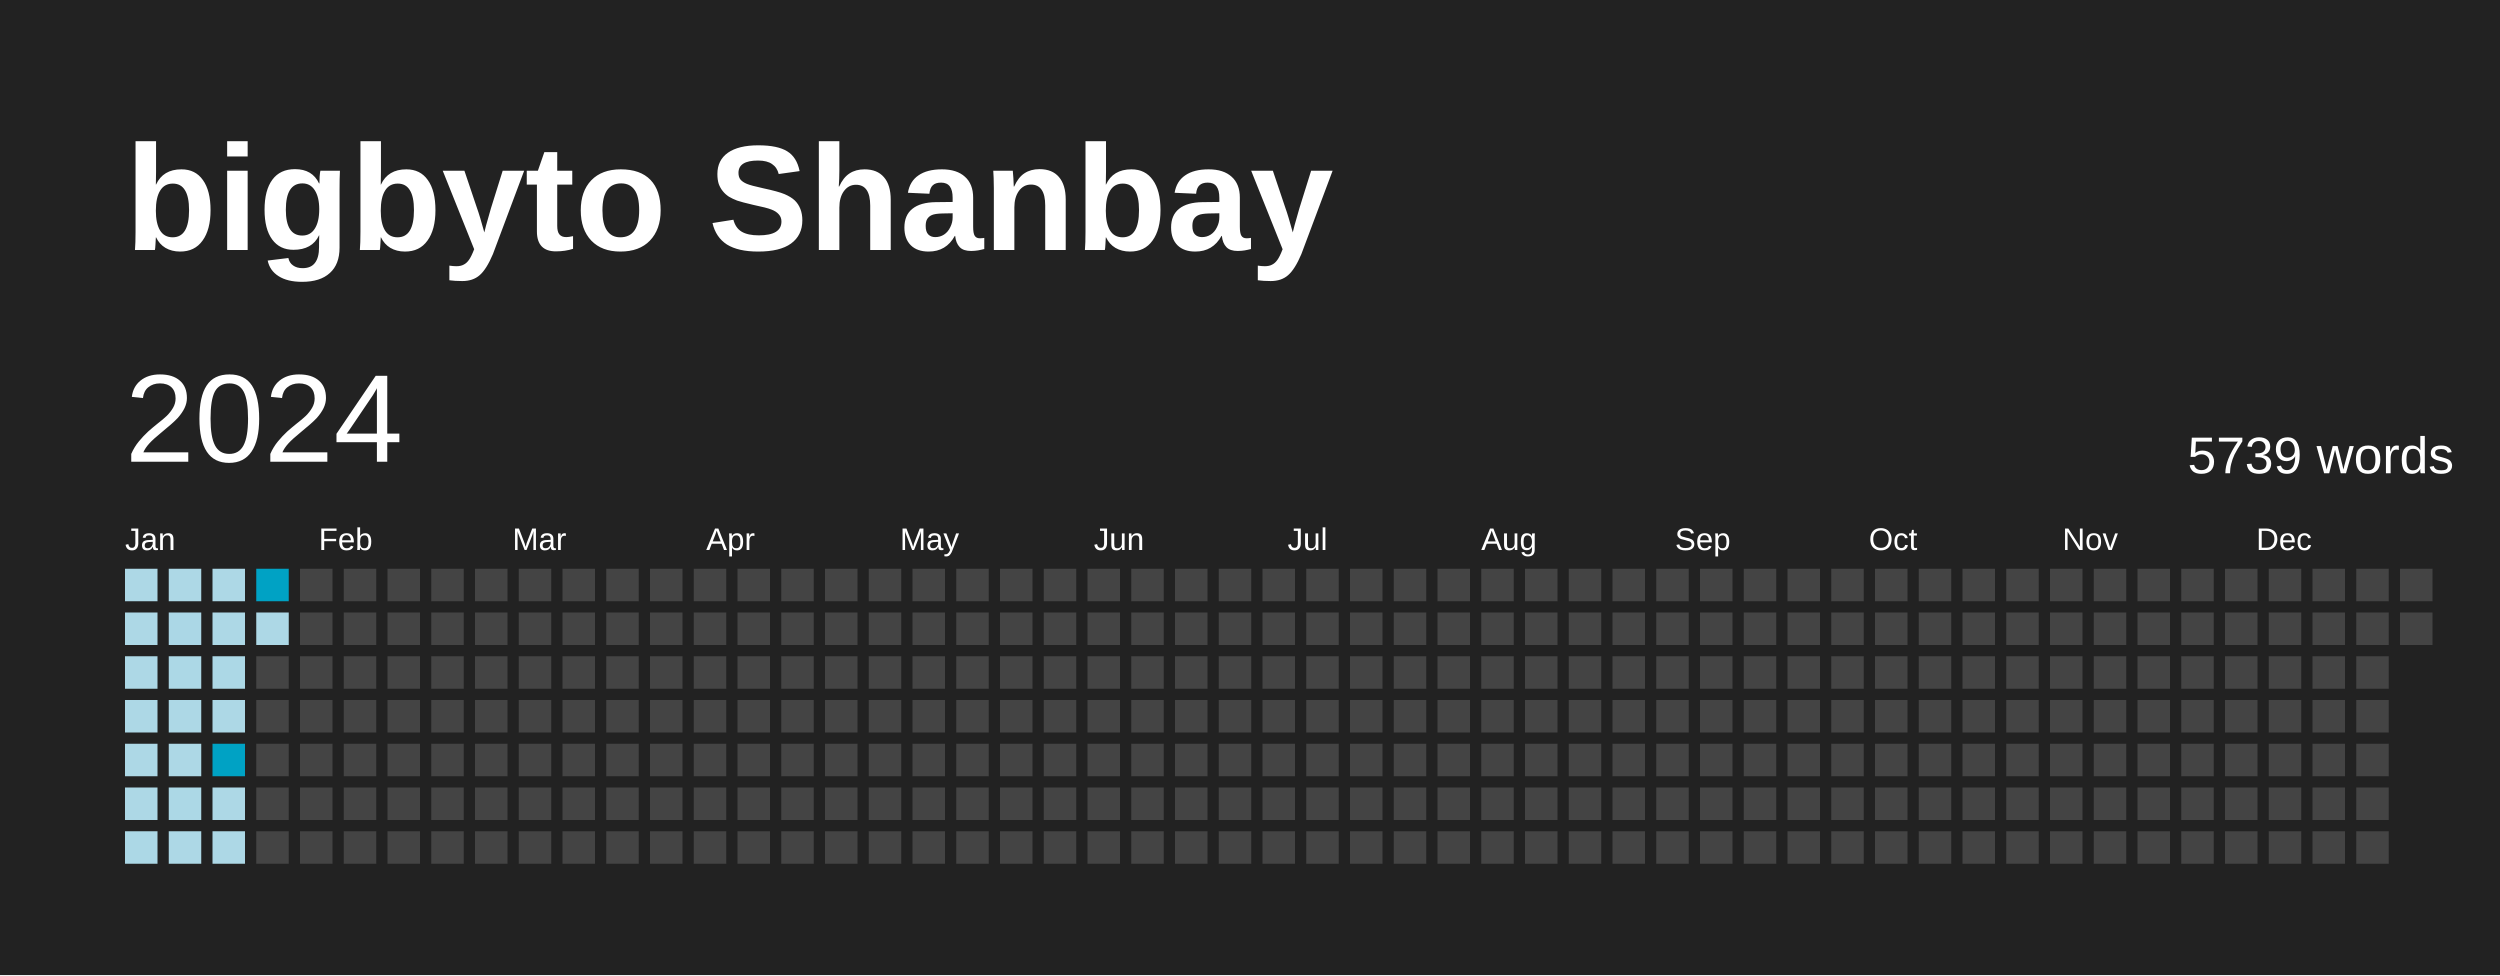
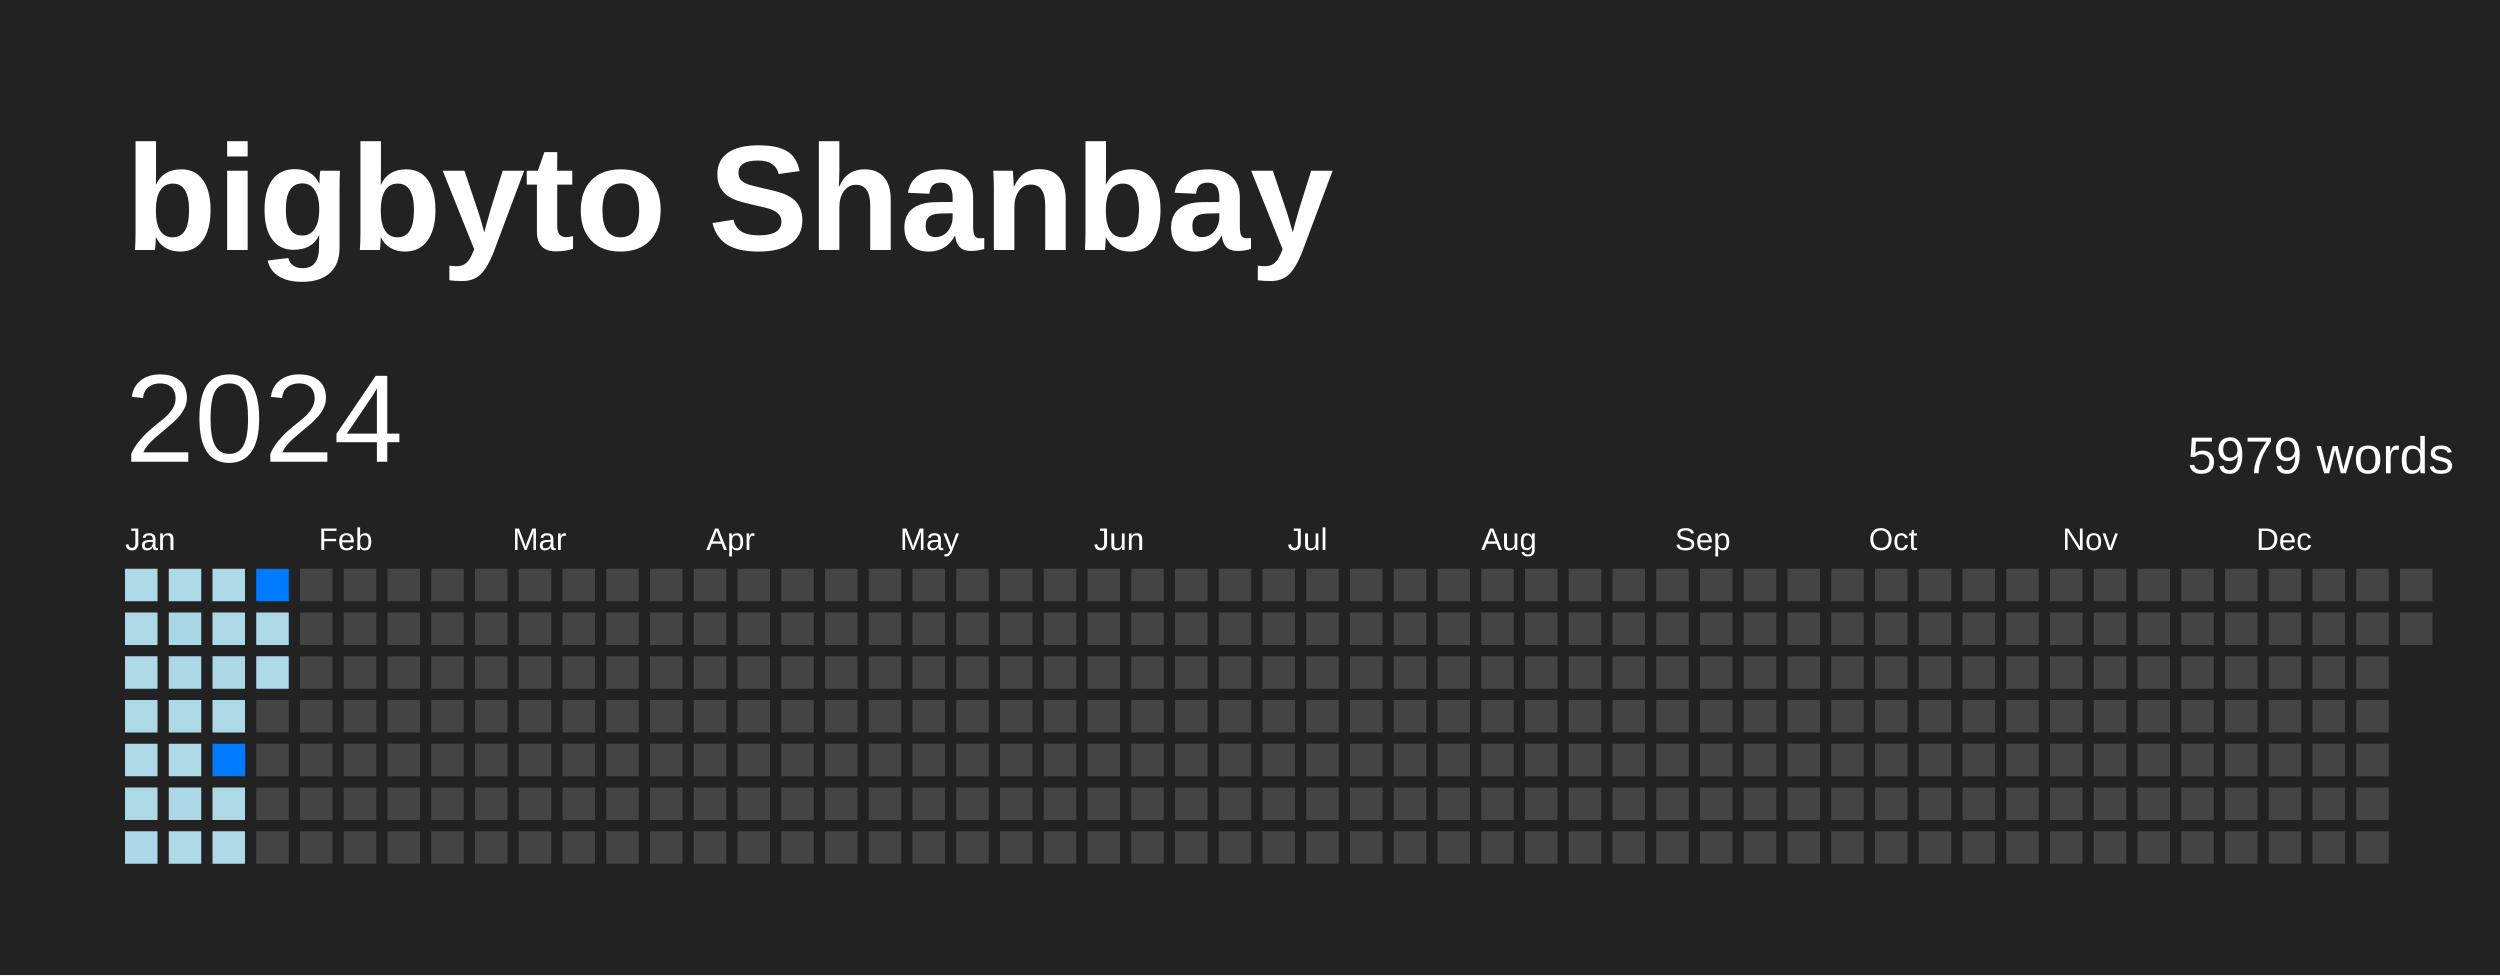
<svg xmlns="http://www.w3.org/2000/svg" baseProfile="full" height="78mm" version="1.1" viewBox="0,0,200,78" width="200mm">
  <defs />
  <rect fill="#222222" height="78" width="200" x="0" y="0" />
  <text fill="#FFFFFF" style="font-size:12px; font-family:Arial; font-weight:bold;" x="10" y="20">bigbyto Shanbay</text>
  <text dominant-baseline="hanging" fill="#FFFFFF" style="font-size:10.0px; font-family:Arial;" x="10" y="30">2024</text>
-   <text dominant-baseline="hanging" fill="#FFFFFF" style="font-size:4.125px; font-family:Arial;" x="175" y="35">5739 words</text>
+   <text dominant-baseline="hanging" fill="#FFFFFF" style="font-size:4.125px; font-family:Arial;" x="175" y="35">5979 words</text>
  <text fill="#FFFFFF" style="font-size:2.5px; font-family:Arial" x="10.0" y="44">Jan</text>
  <text fill="#FFFFFF" style="font-size:2.5px; font-family:Arial" x="25.5" y="44">Feb</text>
  <text fill="#FFFFFF" style="font-size:2.5px; font-family:Arial" x="41.0" y="44">Mar</text>
  <text fill="#FFFFFF" style="font-size:2.5px; font-family:Arial" x="56.5" y="44">Apr</text>
  <text fill="#FFFFFF" style="font-size:2.5px; font-family:Arial" x="72.0" y="44">May</text>
  <text fill="#FFFFFF" style="font-size:2.5px; font-family:Arial" x="87.5" y="44">Jun</text>
  <text fill="#FFFFFF" style="font-size:2.5px; font-family:Arial" x="103.0" y="44">Jul</text>
  <text fill="#FFFFFF" style="font-size:2.5px; font-family:Arial" x="118.5" y="44">Aug</text>
  <text fill="#FFFFFF" style="font-size:2.5px; font-family:Arial" x="134.0" y="44">Sep</text>
  <text fill="#FFFFFF" style="font-size:2.5px; font-family:Arial" x="149.5" y="44">Oct</text>
  <text fill="#FFFFFF" style="font-size:2.5px; font-family:Arial" x="165.0" y="44">Nov</text>
  <text fill="#FFFFFF" style="font-size:2.5px; font-family:Arial" x="180.5" y="44">Dec</text>
  <rect fill="#add8e6" height="2.6" width="2.6" x="10.0" y="45.5" />
  <rect fill="#add8e6" height="2.6" width="2.6" x="10.0" y="49.0" />
  <rect fill="#add8e6" height="2.6" width="2.6" x="10.0" y="52.5" />
  <rect fill="#add8e6" height="2.6" width="2.6" x="10.0" y="56.0" />
  <rect fill="#add8e6" height="2.6" width="2.6" x="10.0" y="59.5" />
  <rect fill="#add8e6" height="2.6" width="2.6" x="10.0" y="63.0" />
-   <rect fill="#acd8e6" height="2.6" width="2.6" x="10.0" y="66.5" />
+   <rect fill="#abd7e6" height="2.6" width="2.6" x="10.0" y="66.5" />
  <rect fill="#add8e6" height="2.6" width="2.6" x="13.5" y="45.5" />
-   <rect fill="#abd7e6" height="2.6" width="2.6" x="13.5" y="49.0" />
+   <rect fill="#aad7e6" height="2.6" width="2.6" x="13.5" y="49.0" />
  <rect fill="#acd8e6" height="2.6" width="2.6" x="13.5" y="52.5" />
  <rect fill="#add8e6" height="2.6" width="2.6" x="13.5" y="56.0" />
  <rect fill="#add8e6" height="2.6" width="2.6" x="13.5" y="59.5" />
-   <rect fill="#acd8e6" height="2.6" width="2.6" x="13.5" y="63.0" />
+   <rect fill="#abd7e6" height="2.6" width="2.6" x="13.5" y="63.0" />
  <rect fill="#add8e6" height="2.6" width="2.6" x="13.5" y="66.5" />
  <rect fill="#add8e6" height="2.6" width="2.6" x="17.0" y="45.5" />
  <rect fill="#add8e6" height="2.6" width="2.6" x="17.0" y="49.0" />
  <rect fill="#acd8e6" height="2.6" width="2.6" x="17.0" y="52.5" />
  <rect fill="#add8e6" height="2.6" width="2.6" x="17.0" y="56.0" />
-   <rect fill="#00a2c4" height="2.6" width="2.6" x="17.0" y="59.5" />
+   <rect fill="#007BFF" height="2.6" width="2.6" x="17.0" y="59.5" />
  <rect fill="#add8e6" height="2.6" width="2.6" x="17.0" y="63.0" />
  <rect fill="#add8e6" height="2.6" width="2.6" x="17.0" y="66.5" />
-   <rect fill="#00a2c4" height="2.6" width="2.6" x="20.5" y="45.5" />
+   <rect fill="#007BFF" height="2.6" width="2.6" x="20.5" y="45.5" />
  <rect fill="#add8e6" height="2.6" width="2.6" x="20.5" y="49.0" />
-   <rect fill="#444444" height="2.6" width="2.6" x="20.5" y="52.5" />
+   <rect fill="#add8e6" height="2.6" width="2.6" x="20.5" y="52.5" />
  <rect fill="#444444" height="2.6" width="2.6" x="20.5" y="56.0" />
  <rect fill="#444444" height="2.6" width="2.6" x="20.5" y="59.5" />
  <rect fill="#444444" height="2.6" width="2.6" x="20.5" y="63.0" />
  <rect fill="#444444" height="2.6" width="2.6" x="20.5" y="66.5" />
  <rect fill="#444444" height="2.6" width="2.6" x="24.0" y="45.5" />
  <rect fill="#444444" height="2.6" width="2.6" x="24.0" y="49.0" />
  <rect fill="#444444" height="2.6" width="2.6" x="24.0" y="52.5" />
  <rect fill="#444444" height="2.6" width="2.6" x="24.0" y="56.0" />
  <rect fill="#444444" height="2.6" width="2.6" x="24.0" y="59.5" />
  <rect fill="#444444" height="2.6" width="2.6" x="24.0" y="63.0" />
  <rect fill="#444444" height="2.6" width="2.6" x="24.0" y="66.5" />
  <rect fill="#444444" height="2.6" width="2.6" x="27.5" y="45.5" />
  <rect fill="#444444" height="2.6" width="2.6" x="27.5" y="49.0" />
  <rect fill="#444444" height="2.6" width="2.6" x="27.5" y="52.5" />
  <rect fill="#444444" height="2.6" width="2.6" x="27.5" y="56.0" />
  <rect fill="#444444" height="2.6" width="2.6" x="27.5" y="59.5" />
  <rect fill="#444444" height="2.6" width="2.6" x="27.5" y="63.0" />
  <rect fill="#444444" height="2.6" width="2.6" x="27.5" y="66.5" />
  <rect fill="#444444" height="2.6" width="2.6" x="31.0" y="45.5" />
  <rect fill="#444444" height="2.6" width="2.6" x="31.0" y="49.0" />
  <rect fill="#444444" height="2.6" width="2.6" x="31.0" y="52.5" />
  <rect fill="#444444" height="2.6" width="2.6" x="31.0" y="56.0" />
  <rect fill="#444444" height="2.6" width="2.6" x="31.0" y="59.5" />
  <rect fill="#444444" height="2.6" width="2.6" x="31.0" y="63.0" />
  <rect fill="#444444" height="2.6" width="2.6" x="31.0" y="66.5" />
  <rect fill="#444444" height="2.6" width="2.6" x="34.5" y="45.5" />
  <rect fill="#444444" height="2.6" width="2.6" x="34.5" y="49.0" />
  <rect fill="#444444" height="2.6" width="2.6" x="34.5" y="52.5" />
  <rect fill="#444444" height="2.6" width="2.6" x="34.5" y="56.0" />
  <rect fill="#444444" height="2.6" width="2.6" x="34.5" y="59.5" />
  <rect fill="#444444" height="2.6" width="2.6" x="34.5" y="63.0" />
  <rect fill="#444444" height="2.6" width="2.6" x="34.5" y="66.5" />
  <rect fill="#444444" height="2.6" width="2.6" x="38.0" y="45.5" />
  <rect fill="#444444" height="2.6" width="2.6" x="38.0" y="49.0" />
  <rect fill="#444444" height="2.6" width="2.6" x="38.0" y="52.5" />
  <rect fill="#444444" height="2.6" width="2.6" x="38.0" y="56.0" />
  <rect fill="#444444" height="2.6" width="2.6" x="38.0" y="59.5" />
  <rect fill="#444444" height="2.6" width="2.6" x="38.0" y="63.0" />
  <rect fill="#444444" height="2.6" width="2.6" x="38.0" y="66.5" />
  <rect fill="#444444" height="2.6" width="2.6" x="41.5" y="45.5" />
  <rect fill="#444444" height="2.6" width="2.6" x="41.5" y="49.0" />
  <rect fill="#444444" height="2.6" width="2.6" x="41.5" y="52.5" />
  <rect fill="#444444" height="2.6" width="2.6" x="41.5" y="56.0" />
  <rect fill="#444444" height="2.6" width="2.6" x="41.5" y="59.5" />
  <rect fill="#444444" height="2.6" width="2.6" x="41.5" y="63.0" />
  <rect fill="#444444" height="2.6" width="2.6" x="41.5" y="66.5" />
  <rect fill="#444444" height="2.6" width="2.6" x="45.0" y="45.5" />
  <rect fill="#444444" height="2.6" width="2.6" x="45.0" y="49.0" />
  <rect fill="#444444" height="2.6" width="2.6" x="45.0" y="52.5" />
  <rect fill="#444444" height="2.6" width="2.6" x="45.0" y="56.0" />
  <rect fill="#444444" height="2.6" width="2.6" x="45.0" y="59.5" />
  <rect fill="#444444" height="2.6" width="2.6" x="45.0" y="63.0" />
  <rect fill="#444444" height="2.6" width="2.6" x="45.0" y="66.5" />
  <rect fill="#444444" height="2.6" width="2.6" x="48.5" y="45.5" />
  <rect fill="#444444" height="2.6" width="2.6" x="48.5" y="49.0" />
  <rect fill="#444444" height="2.6" width="2.6" x="48.5" y="52.5" />
  <rect fill="#444444" height="2.6" width="2.6" x="48.5" y="56.0" />
  <rect fill="#444444" height="2.6" width="2.6" x="48.5" y="59.5" />
  <rect fill="#444444" height="2.6" width="2.6" x="48.5" y="63.0" />
  <rect fill="#444444" height="2.6" width="2.6" x="48.5" y="66.5" />
  <rect fill="#444444" height="2.6" width="2.6" x="52.0" y="45.5" />
  <rect fill="#444444" height="2.6" width="2.6" x="52.0" y="49.0" />
  <rect fill="#444444" height="2.6" width="2.6" x="52.0" y="52.5" />
  <rect fill="#444444" height="2.6" width="2.6" x="52.0" y="56.0" />
  <rect fill="#444444" height="2.6" width="2.6" x="52.0" y="59.5" />
  <rect fill="#444444" height="2.6" width="2.6" x="52.0" y="63.0" />
  <rect fill="#444444" height="2.6" width="2.6" x="52.0" y="66.5" />
  <rect fill="#444444" height="2.6" width="2.6" x="55.5" y="45.5" />
  <rect fill="#444444" height="2.6" width="2.6" x="55.5" y="49.0" />
  <rect fill="#444444" height="2.6" width="2.6" x="55.5" y="52.5" />
  <rect fill="#444444" height="2.6" width="2.6" x="55.5" y="56.0" />
  <rect fill="#444444" height="2.6" width="2.6" x="55.5" y="59.5" />
  <rect fill="#444444" height="2.6" width="2.6" x="55.5" y="63.0" />
  <rect fill="#444444" height="2.6" width="2.6" x="55.5" y="66.5" />
  <rect fill="#444444" height="2.6" width="2.6" x="59.0" y="45.5" />
  <rect fill="#444444" height="2.6" width="2.6" x="59.0" y="49.0" />
  <rect fill="#444444" height="2.6" width="2.6" x="59.0" y="52.5" />
  <rect fill="#444444" height="2.6" width="2.6" x="59.0" y="56.0" />
  <rect fill="#444444" height="2.6" width="2.6" x="59.0" y="59.5" />
  <rect fill="#444444" height="2.6" width="2.6" x="59.0" y="63.0" />
  <rect fill="#444444" height="2.6" width="2.6" x="59.0" y="66.5" />
  <rect fill="#444444" height="2.6" width="2.6" x="62.5" y="45.5" />
  <rect fill="#444444" height="2.6" width="2.6" x="62.5" y="49.0" />
  <rect fill="#444444" height="2.6" width="2.6" x="62.5" y="52.5" />
  <rect fill="#444444" height="2.6" width="2.6" x="62.5" y="56.0" />
  <rect fill="#444444" height="2.6" width="2.6" x="62.5" y="59.5" />
  <rect fill="#444444" height="2.6" width="2.6" x="62.5" y="63.0" />
  <rect fill="#444444" height="2.6" width="2.6" x="62.5" y="66.5" />
  <rect fill="#444444" height="2.6" width="2.6" x="66.0" y="45.5" />
  <rect fill="#444444" height="2.6" width="2.6" x="66.0" y="49.0" />
  <rect fill="#444444" height="2.6" width="2.6" x="66.0" y="52.5" />
  <rect fill="#444444" height="2.6" width="2.6" x="66.0" y="56.0" />
  <rect fill="#444444" height="2.6" width="2.6" x="66.0" y="59.5" />
  <rect fill="#444444" height="2.6" width="2.6" x="66.0" y="63.0" />
  <rect fill="#444444" height="2.6" width="2.6" x="66.0" y="66.5" />
  <rect fill="#444444" height="2.6" width="2.6" x="69.5" y="45.5" />
  <rect fill="#444444" height="2.6" width="2.6" x="69.5" y="49.0" />
  <rect fill="#444444" height="2.6" width="2.6" x="69.5" y="52.5" />
  <rect fill="#444444" height="2.6" width="2.6" x="69.5" y="56.0" />
  <rect fill="#444444" height="2.6" width="2.6" x="69.5" y="59.5" />
  <rect fill="#444444" height="2.6" width="2.6" x="69.5" y="63.0" />
  <rect fill="#444444" height="2.6" width="2.6" x="69.5" y="66.5" />
  <rect fill="#444444" height="2.6" width="2.6" x="73.0" y="45.5" />
  <rect fill="#444444" height="2.6" width="2.6" x="73.0" y="49.0" />
  <rect fill="#444444" height="2.6" width="2.6" x="73.0" y="52.5" />
  <rect fill="#444444" height="2.6" width="2.6" x="73.0" y="56.0" />
  <rect fill="#444444" height="2.6" width="2.6" x="73.0" y="59.5" />
  <rect fill="#444444" height="2.6" width="2.6" x="73.0" y="63.0" />
  <rect fill="#444444" height="2.6" width="2.6" x="73.0" y="66.5" />
  <rect fill="#444444" height="2.6" width="2.6" x="76.5" y="45.5" />
  <rect fill="#444444" height="2.6" width="2.6" x="76.5" y="49.0" />
  <rect fill="#444444" height="2.6" width="2.6" x="76.5" y="52.5" />
  <rect fill="#444444" height="2.6" width="2.6" x="76.5" y="56.0" />
  <rect fill="#444444" height="2.6" width="2.6" x="76.5" y="59.5" />
  <rect fill="#444444" height="2.6" width="2.6" x="76.5" y="63.0" />
  <rect fill="#444444" height="2.6" width="2.6" x="76.5" y="66.5" />
  <rect fill="#444444" height="2.6" width="2.6" x="80.0" y="45.5" />
  <rect fill="#444444" height="2.6" width="2.6" x="80.0" y="49.0" />
  <rect fill="#444444" height="2.6" width="2.6" x="80.0" y="52.5" />
  <rect fill="#444444" height="2.6" width="2.6" x="80.0" y="56.0" />
  <rect fill="#444444" height="2.6" width="2.6" x="80.0" y="59.5" />
  <rect fill="#444444" height="2.6" width="2.6" x="80.0" y="63.0" />
  <rect fill="#444444" height="2.6" width="2.6" x="80.0" y="66.5" />
  <rect fill="#444444" height="2.6" width="2.6" x="83.5" y="45.5" />
  <rect fill="#444444" height="2.6" width="2.6" x="83.5" y="49.0" />
  <rect fill="#444444" height="2.6" width="2.6" x="83.5" y="52.5" />
  <rect fill="#444444" height="2.6" width="2.6" x="83.5" y="56.0" />
  <rect fill="#444444" height="2.6" width="2.6" x="83.5" y="59.5" />
  <rect fill="#444444" height="2.6" width="2.6" x="83.5" y="63.0" />
  <rect fill="#444444" height="2.6" width="2.6" x="83.5" y="66.5" />
  <rect fill="#444444" height="2.6" width="2.6" x="87.0" y="45.5" />
  <rect fill="#444444" height="2.6" width="2.6" x="87.0" y="49.0" />
  <rect fill="#444444" height="2.6" width="2.6" x="87.0" y="52.5" />
  <rect fill="#444444" height="2.6" width="2.6" x="87.0" y="56.0" />
  <rect fill="#444444" height="2.6" width="2.6" x="87.0" y="59.5" />
  <rect fill="#444444" height="2.6" width="2.6" x="87.0" y="63.0" />
  <rect fill="#444444" height="2.6" width="2.6" x="87.0" y="66.5" />
  <rect fill="#444444" height="2.6" width="2.6" x="90.5" y="45.5" />
  <rect fill="#444444" height="2.6" width="2.6" x="90.5" y="49.0" />
  <rect fill="#444444" height="2.6" width="2.6" x="90.5" y="52.5" />
  <rect fill="#444444" height="2.6" width="2.6" x="90.5" y="56.0" />
  <rect fill="#444444" height="2.6" width="2.6" x="90.5" y="59.5" />
  <rect fill="#444444" height="2.6" width="2.6" x="90.5" y="63.0" />
  <rect fill="#444444" height="2.6" width="2.6" x="90.5" y="66.5" />
  <rect fill="#444444" height="2.6" width="2.6" x="94.0" y="45.5" />
  <rect fill="#444444" height="2.6" width="2.6" x="94.0" y="49.0" />
  <rect fill="#444444" height="2.6" width="2.6" x="94.0" y="52.5" />
  <rect fill="#444444" height="2.6" width="2.6" x="94.0" y="56.0" />
  <rect fill="#444444" height="2.6" width="2.6" x="94.0" y="59.5" />
  <rect fill="#444444" height="2.6" width="2.6" x="94.0" y="63.0" />
  <rect fill="#444444" height="2.6" width="2.6" x="94.0" y="66.5" />
  <rect fill="#444444" height="2.6" width="2.6" x="97.5" y="45.5" />
  <rect fill="#444444" height="2.6" width="2.6" x="97.5" y="49.0" />
  <rect fill="#444444" height="2.6" width="2.6" x="97.5" y="52.5" />
  <rect fill="#444444" height="2.6" width="2.6" x="97.5" y="56.0" />
  <rect fill="#444444" height="2.6" width="2.6" x="97.5" y="59.5" />
  <rect fill="#444444" height="2.6" width="2.6" x="97.5" y="63.0" />
  <rect fill="#444444" height="2.6" width="2.6" x="97.5" y="66.5" />
  <rect fill="#444444" height="2.6" width="2.6" x="101.0" y="45.5" />
  <rect fill="#444444" height="2.6" width="2.6" x="101.0" y="49.0" />
  <rect fill="#444444" height="2.6" width="2.6" x="101.0" y="52.5" />
  <rect fill="#444444" height="2.6" width="2.6" x="101.0" y="56.0" />
  <rect fill="#444444" height="2.6" width="2.6" x="101.0" y="59.5" />
  <rect fill="#444444" height="2.6" width="2.6" x="101.0" y="63.0" />
  <rect fill="#444444" height="2.6" width="2.6" x="101.0" y="66.5" />
  <rect fill="#444444" height="2.6" width="2.6" x="104.5" y="45.5" />
  <rect fill="#444444" height="2.6" width="2.6" x="104.5" y="49.0" />
  <rect fill="#444444" height="2.6" width="2.6" x="104.5" y="52.5" />
  <rect fill="#444444" height="2.6" width="2.6" x="104.5" y="56.0" />
  <rect fill="#444444" height="2.6" width="2.6" x="104.5" y="59.5" />
  <rect fill="#444444" height="2.6" width="2.6" x="104.5" y="63.0" />
  <rect fill="#444444" height="2.6" width="2.6" x="104.5" y="66.5" />
  <rect fill="#444444" height="2.6" width="2.6" x="108.0" y="45.5" />
  <rect fill="#444444" height="2.6" width="2.6" x="108.0" y="49.0" />
  <rect fill="#444444" height="2.6" width="2.6" x="108.0" y="52.5" />
  <rect fill="#444444" height="2.6" width="2.6" x="108.0" y="56.0" />
  <rect fill="#444444" height="2.6" width="2.6" x="108.0" y="59.5" />
  <rect fill="#444444" height="2.6" width="2.6" x="108.0" y="63.0" />
  <rect fill="#444444" height="2.6" width="2.6" x="108.0" y="66.5" />
  <rect fill="#444444" height="2.6" width="2.6" x="111.5" y="45.5" />
  <rect fill="#444444" height="2.6" width="2.6" x="111.5" y="49.0" />
  <rect fill="#444444" height="2.6" width="2.6" x="111.5" y="52.5" />
  <rect fill="#444444" height="2.6" width="2.6" x="111.5" y="56.0" />
  <rect fill="#444444" height="2.6" width="2.6" x="111.5" y="59.5" />
  <rect fill="#444444" height="2.6" width="2.6" x="111.5" y="63.0" />
  <rect fill="#444444" height="2.6" width="2.6" x="111.5" y="66.5" />
  <rect fill="#444444" height="2.6" width="2.6" x="115.0" y="45.5" />
  <rect fill="#444444" height="2.6" width="2.6" x="115.0" y="49.0" />
  <rect fill="#444444" height="2.6" width="2.6" x="115.0" y="52.5" />
  <rect fill="#444444" height="2.6" width="2.6" x="115.0" y="56.0" />
  <rect fill="#444444" height="2.6" width="2.6" x="115.0" y="59.5" />
  <rect fill="#444444" height="2.6" width="2.6" x="115.0" y="63.0" />
  <rect fill="#444444" height="2.6" width="2.6" x="115.0" y="66.5" />
  <rect fill="#444444" height="2.6" width="2.6" x="118.5" y="45.5" />
  <rect fill="#444444" height="2.6" width="2.6" x="118.5" y="49.0" />
  <rect fill="#444444" height="2.6" width="2.6" x="118.5" y="52.5" />
  <rect fill="#444444" height="2.6" width="2.6" x="118.5" y="56.0" />
  <rect fill="#444444" height="2.6" width="2.6" x="118.5" y="59.5" />
  <rect fill="#444444" height="2.6" width="2.6" x="118.5" y="63.0" />
  <rect fill="#444444" height="2.6" width="2.6" x="118.5" y="66.5" />
  <rect fill="#444444" height="2.6" width="2.6" x="122.0" y="45.5" />
  <rect fill="#444444" height="2.6" width="2.6" x="122.0" y="49.0" />
  <rect fill="#444444" height="2.6" width="2.6" x="122.0" y="52.5" />
  <rect fill="#444444" height="2.6" width="2.6" x="122.0" y="56.0" />
  <rect fill="#444444" height="2.6" width="2.6" x="122.0" y="59.5" />
  <rect fill="#444444" height="2.6" width="2.6" x="122.0" y="63.0" />
  <rect fill="#444444" height="2.6" width="2.6" x="122.0" y="66.5" />
  <rect fill="#444444" height="2.6" width="2.6" x="125.5" y="45.5" />
  <rect fill="#444444" height="2.6" width="2.6" x="125.5" y="49.0" />
  <rect fill="#444444" height="2.6" width="2.6" x="125.5" y="52.5" />
  <rect fill="#444444" height="2.6" width="2.6" x="125.5" y="56.0" />
  <rect fill="#444444" height="2.6" width="2.6" x="125.5" y="59.5" />
  <rect fill="#444444" height="2.6" width="2.6" x="125.5" y="63.0" />
  <rect fill="#444444" height="2.6" width="2.6" x="125.5" y="66.5" />
  <rect fill="#444444" height="2.6" width="2.6" x="129.0" y="45.5" />
  <rect fill="#444444" height="2.6" width="2.6" x="129.0" y="49.0" />
  <rect fill="#444444" height="2.6" width="2.6" x="129.0" y="52.5" />
  <rect fill="#444444" height="2.6" width="2.6" x="129.0" y="56.0" />
  <rect fill="#444444" height="2.6" width="2.6" x="129.0" y="59.5" />
  <rect fill="#444444" height="2.6" width="2.6" x="129.0" y="63.0" />
  <rect fill="#444444" height="2.6" width="2.6" x="129.0" y="66.5" />
  <rect fill="#444444" height="2.6" width="2.6" x="132.5" y="45.5" />
  <rect fill="#444444" height="2.6" width="2.6" x="132.5" y="49.0" />
  <rect fill="#444444" height="2.6" width="2.6" x="132.5" y="52.5" />
  <rect fill="#444444" height="2.6" width="2.6" x="132.5" y="56.0" />
  <rect fill="#444444" height="2.6" width="2.6" x="132.5" y="59.5" />
  <rect fill="#444444" height="2.6" width="2.6" x="132.5" y="63.0" />
  <rect fill="#444444" height="2.6" width="2.6" x="132.5" y="66.5" />
  <rect fill="#444444" height="2.6" width="2.6" x="136.0" y="45.5" />
  <rect fill="#444444" height="2.6" width="2.6" x="136.0" y="49.0" />
  <rect fill="#444444" height="2.6" width="2.6" x="136.0" y="52.5" />
  <rect fill="#444444" height="2.6" width="2.6" x="136.0" y="56.0" />
  <rect fill="#444444" height="2.6" width="2.6" x="136.0" y="59.5" />
  <rect fill="#444444" height="2.6" width="2.6" x="136.0" y="63.0" />
  <rect fill="#444444" height="2.6" width="2.6" x="136.0" y="66.5" />
  <rect fill="#444444" height="2.6" width="2.6" x="139.5" y="45.5" />
  <rect fill="#444444" height="2.6" width="2.6" x="139.5" y="49.0" />
  <rect fill="#444444" height="2.6" width="2.6" x="139.5" y="52.5" />
  <rect fill="#444444" height="2.6" width="2.6" x="139.5" y="56.0" />
  <rect fill="#444444" height="2.6" width="2.6" x="139.5" y="59.5" />
  <rect fill="#444444" height="2.6" width="2.6" x="139.5" y="63.0" />
  <rect fill="#444444" height="2.6" width="2.6" x="139.5" y="66.5" />
  <rect fill="#444444" height="2.6" width="2.6" x="143.0" y="45.5" />
  <rect fill="#444444" height="2.6" width="2.6" x="143.0" y="49.0" />
  <rect fill="#444444" height="2.6" width="2.6" x="143.0" y="52.5" />
  <rect fill="#444444" height="2.6" width="2.6" x="143.0" y="56.0" />
  <rect fill="#444444" height="2.6" width="2.6" x="143.0" y="59.5" />
  <rect fill="#444444" height="2.6" width="2.6" x="143.0" y="63.0" />
  <rect fill="#444444" height="2.6" width="2.6" x="143.0" y="66.5" />
  <rect fill="#444444" height="2.6" width="2.6" x="146.5" y="45.5" />
  <rect fill="#444444" height="2.6" width="2.6" x="146.5" y="49.0" />
  <rect fill="#444444" height="2.6" width="2.6" x="146.5" y="52.5" />
  <rect fill="#444444" height="2.6" width="2.6" x="146.5" y="56.0" />
  <rect fill="#444444" height="2.6" width="2.6" x="146.5" y="59.5" />
  <rect fill="#444444" height="2.6" width="2.6" x="146.5" y="63.0" />
  <rect fill="#444444" height="2.6" width="2.6" x="146.5" y="66.5" />
  <rect fill="#444444" height="2.6" width="2.6" x="150.0" y="45.5" />
  <rect fill="#444444" height="2.6" width="2.6" x="150.0" y="49.0" />
  <rect fill="#444444" height="2.6" width="2.6" x="150.0" y="52.5" />
  <rect fill="#444444" height="2.6" width="2.6" x="150.0" y="56.0" />
  <rect fill="#444444" height="2.6" width="2.6" x="150.0" y="59.5" />
  <rect fill="#444444" height="2.6" width="2.6" x="150.0" y="63.0" />
  <rect fill="#444444" height="2.6" width="2.6" x="150.0" y="66.5" />
  <rect fill="#444444" height="2.6" width="2.6" x="153.5" y="45.5" />
  <rect fill="#444444" height="2.6" width="2.6" x="153.5" y="49.0" />
  <rect fill="#444444" height="2.6" width="2.6" x="153.5" y="52.5" />
  <rect fill="#444444" height="2.6" width="2.6" x="153.5" y="56.0" />
  <rect fill="#444444" height="2.6" width="2.6" x="153.5" y="59.5" />
  <rect fill="#444444" height="2.6" width="2.6" x="153.5" y="63.0" />
  <rect fill="#444444" height="2.6" width="2.6" x="153.5" y="66.5" />
  <rect fill="#444444" height="2.6" width="2.6" x="157.0" y="45.5" />
  <rect fill="#444444" height="2.6" width="2.6" x="157.0" y="49.0" />
  <rect fill="#444444" height="2.6" width="2.6" x="157.0" y="52.5" />
  <rect fill="#444444" height="2.6" width="2.6" x="157.0" y="56.0" />
  <rect fill="#444444" height="2.6" width="2.6" x="157.0" y="59.5" />
  <rect fill="#444444" height="2.6" width="2.6" x="157.0" y="63.0" />
  <rect fill="#444444" height="2.6" width="2.6" x="157.0" y="66.5" />
  <rect fill="#444444" height="2.6" width="2.6" x="160.5" y="45.5" />
  <rect fill="#444444" height="2.6" width="2.6" x="160.5" y="49.0" />
  <rect fill="#444444" height="2.6" width="2.6" x="160.5" y="52.5" />
  <rect fill="#444444" height="2.6" width="2.6" x="160.5" y="56.0" />
  <rect fill="#444444" height="2.6" width="2.6" x="160.5" y="59.5" />
  <rect fill="#444444" height="2.6" width="2.6" x="160.5" y="63.0" />
  <rect fill="#444444" height="2.6" width="2.6" x="160.5" y="66.5" />
  <rect fill="#444444" height="2.6" width="2.6" x="164.0" y="45.5" />
  <rect fill="#444444" height="2.6" width="2.6" x="164.0" y="49.0" />
  <rect fill="#444444" height="2.6" width="2.6" x="164.0" y="52.5" />
  <rect fill="#444444" height="2.6" width="2.6" x="164.0" y="56.0" />
  <rect fill="#444444" height="2.6" width="2.6" x="164.0" y="59.5" />
  <rect fill="#444444" height="2.6" width="2.6" x="164.0" y="63.0" />
  <rect fill="#444444" height="2.6" width="2.6" x="164.0" y="66.5" />
  <rect fill="#444444" height="2.6" width="2.6" x="167.5" y="45.5" />
  <rect fill="#444444" height="2.6" width="2.6" x="167.5" y="49.0" />
  <rect fill="#444444" height="2.6" width="2.6" x="167.5" y="52.5" />
  <rect fill="#444444" height="2.6" width="2.6" x="167.5" y="56.0" />
  <rect fill="#444444" height="2.6" width="2.6" x="167.5" y="59.5" />
  <rect fill="#444444" height="2.6" width="2.6" x="167.5" y="63.0" />
  <rect fill="#444444" height="2.6" width="2.6" x="167.5" y="66.5" />
  <rect fill="#444444" height="2.6" width="2.6" x="171.0" y="45.5" />
  <rect fill="#444444" height="2.6" width="2.6" x="171.0" y="49.0" />
  <rect fill="#444444" height="2.6" width="2.6" x="171.0" y="52.5" />
  <rect fill="#444444" height="2.6" width="2.6" x="171.0" y="56.0" />
  <rect fill="#444444" height="2.6" width="2.6" x="171.0" y="59.5" />
  <rect fill="#444444" height="2.6" width="2.6" x="171.0" y="63.0" />
  <rect fill="#444444" height="2.6" width="2.6" x="171.0" y="66.5" />
  <rect fill="#444444" height="2.6" width="2.6" x="174.5" y="45.5" />
  <rect fill="#444444" height="2.6" width="2.6" x="174.5" y="49.0" />
  <rect fill="#444444" height="2.6" width="2.6" x="174.5" y="52.5" />
  <rect fill="#444444" height="2.6" width="2.6" x="174.5" y="56.0" />
  <rect fill="#444444" height="2.6" width="2.6" x="174.5" y="59.5" />
  <rect fill="#444444" height="2.6" width="2.6" x="174.5" y="63.0" />
  <rect fill="#444444" height="2.6" width="2.6" x="174.5" y="66.5" />
  <rect fill="#444444" height="2.6" width="2.6" x="178.0" y="45.5" />
  <rect fill="#444444" height="2.6" width="2.6" x="178.0" y="49.0" />
  <rect fill="#444444" height="2.6" width="2.6" x="178.0" y="52.5" />
  <rect fill="#444444" height="2.6" width="2.6" x="178.0" y="56.0" />
  <rect fill="#444444" height="2.6" width="2.6" x="178.0" y="59.5" />
  <rect fill="#444444" height="2.6" width="2.6" x="178.0" y="63.0" />
  <rect fill="#444444" height="2.6" width="2.6" x="178.0" y="66.5" />
  <rect fill="#444444" height="2.6" width="2.6" x="181.5" y="45.5" />
  <rect fill="#444444" height="2.6" width="2.6" x="181.5" y="49.0" />
  <rect fill="#444444" height="2.6" width="2.6" x="181.5" y="52.5" />
  <rect fill="#444444" height="2.6" width="2.6" x="181.5" y="56.0" />
  <rect fill="#444444" height="2.6" width="2.6" x="181.5" y="59.5" />
  <rect fill="#444444" height="2.6" width="2.6" x="181.5" y="63.0" />
  <rect fill="#444444" height="2.6" width="2.6" x="181.5" y="66.5" />
  <rect fill="#444444" height="2.6" width="2.6" x="185.0" y="45.5" />
  <rect fill="#444444" height="2.6" width="2.6" x="185.0" y="49.0" />
  <rect fill="#444444" height="2.6" width="2.6" x="185.0" y="52.5" />
  <rect fill="#444444" height="2.6" width="2.6" x="185.0" y="56.0" />
  <rect fill="#444444" height="2.6" width="2.6" x="185.0" y="59.5" />
  <rect fill="#444444" height="2.6" width="2.6" x="185.0" y="63.0" />
  <rect fill="#444444" height="2.6" width="2.6" x="185.0" y="66.5" />
  <rect fill="#444444" height="2.6" width="2.6" x="188.5" y="45.5" />
  <rect fill="#444444" height="2.6" width="2.6" x="188.5" y="49.0" />
  <rect fill="#444444" height="2.6" width="2.6" x="188.5" y="52.5" />
  <rect fill="#444444" height="2.6" width="2.6" x="188.5" y="56.0" />
  <rect fill="#444444" height="2.6" width="2.6" x="188.5" y="59.5" />
  <rect fill="#444444" height="2.6" width="2.6" x="188.5" y="63.0" />
  <rect fill="#444444" height="2.6" width="2.6" x="188.5" y="66.5" />
  <rect fill="#444444" height="2.6" width="2.6" x="192.0" y="45.5" />
  <rect fill="#444444" height="2.6" width="2.6" x="192.0" y="49.0" />
</svg>
